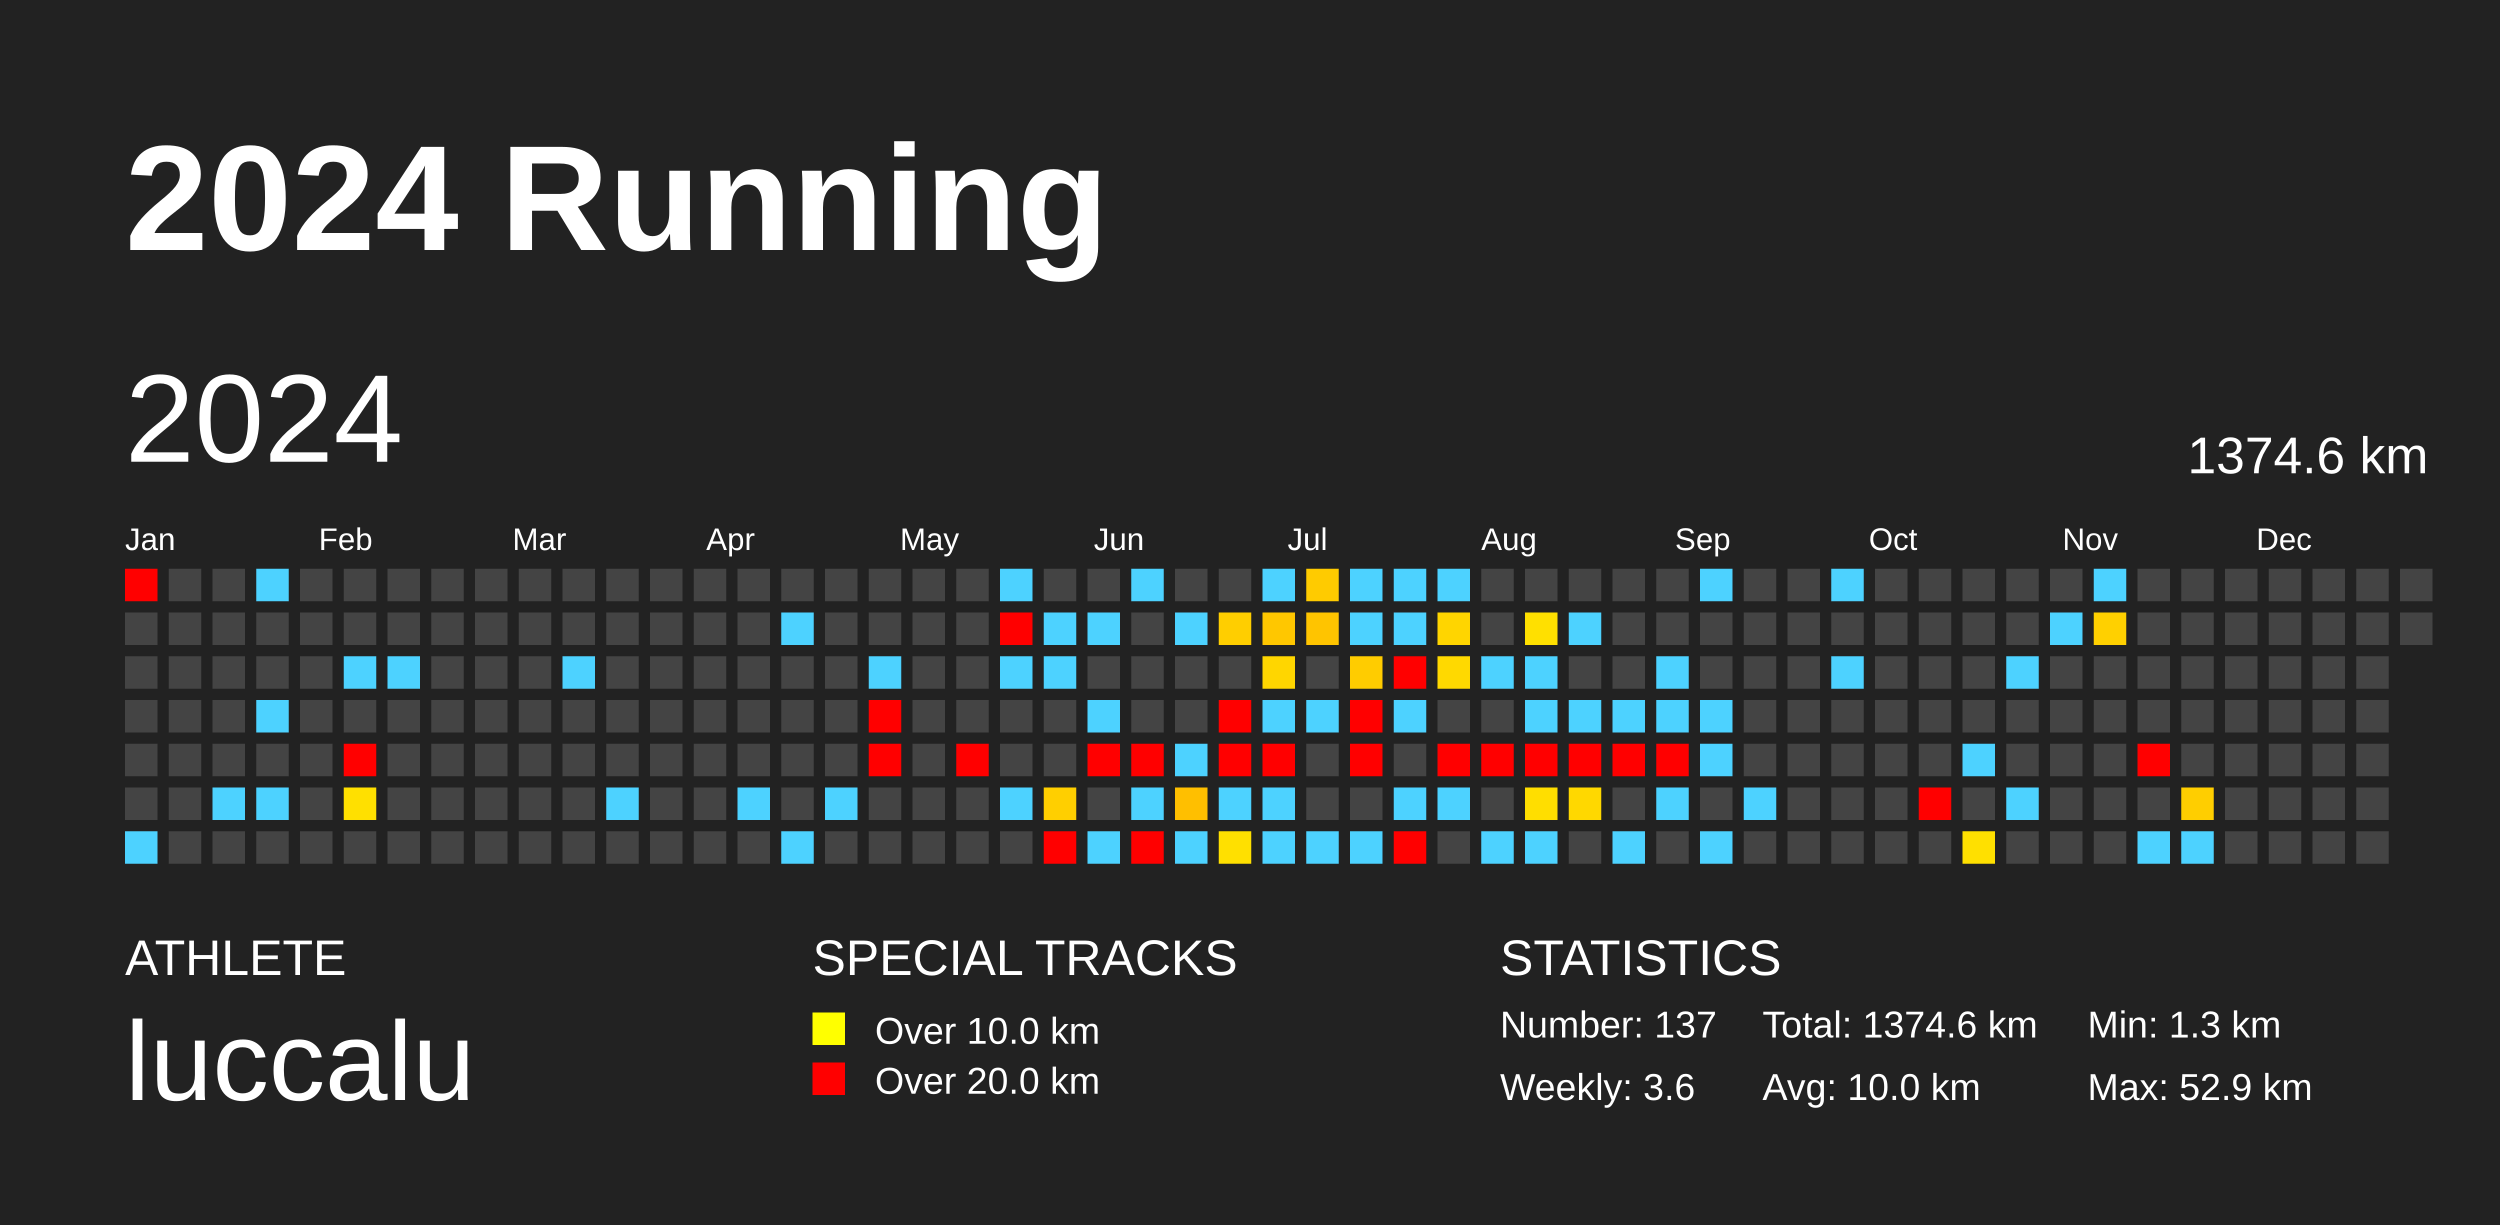
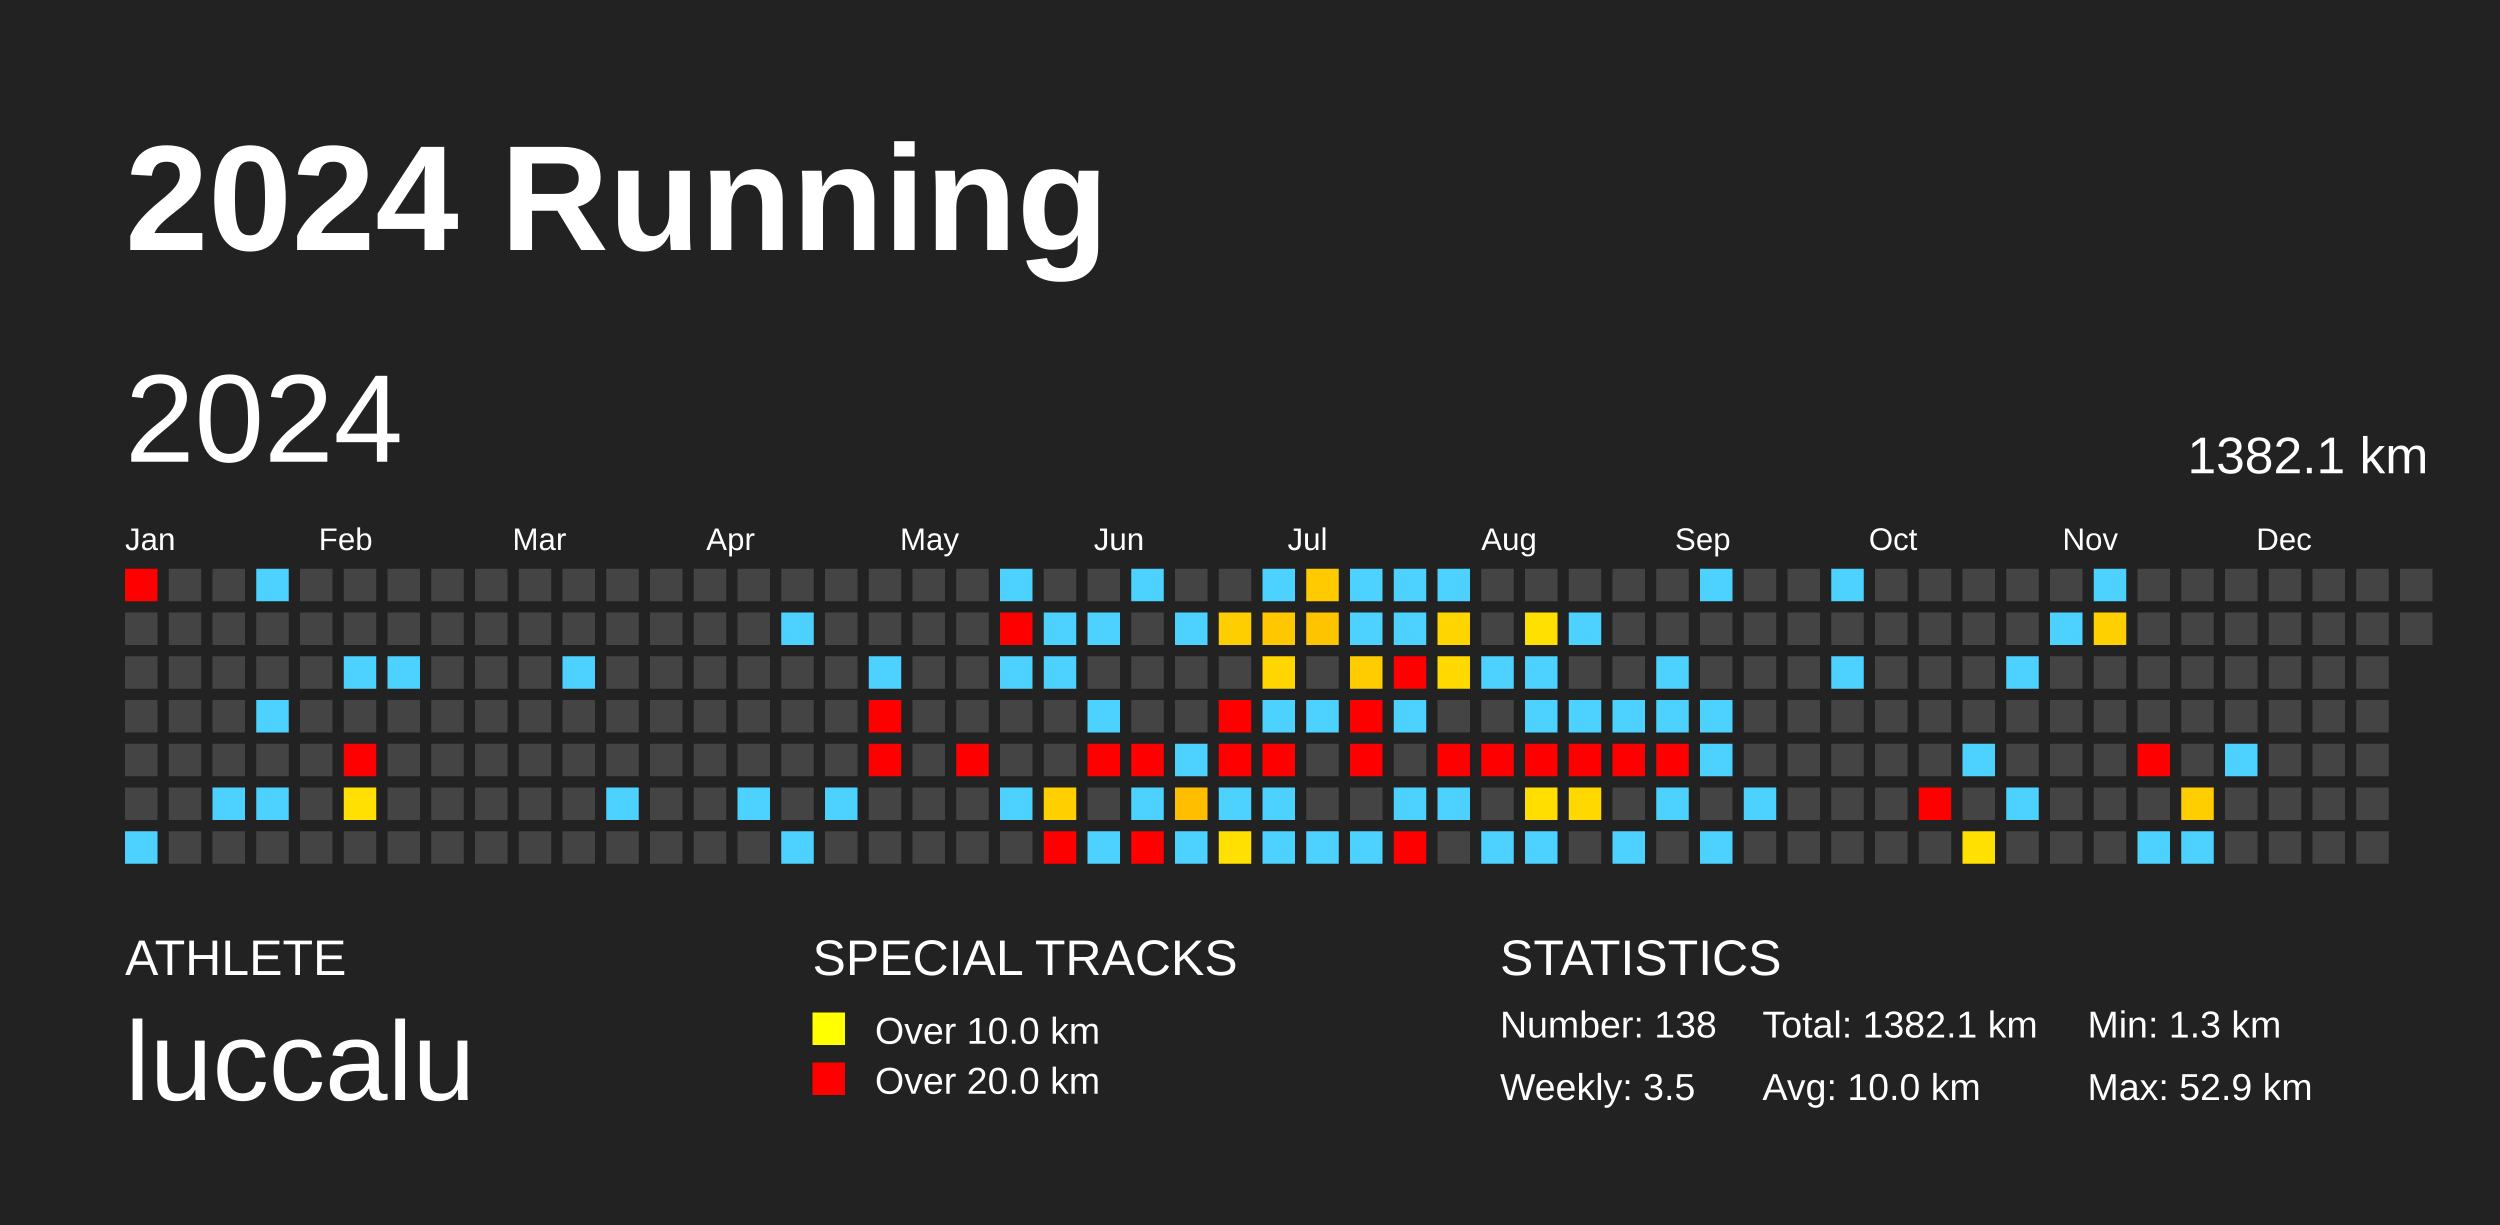
<svg xmlns="http://www.w3.org/2000/svg" baseProfile="full" height="98mm" version="1.1" viewBox="0,0,200,98" width="200mm">
  <defs />
  <rect fill="#222222" height="98" width="200" x="0" y="0" />
  <text fill="#FFFFFF" style="font-size:12px; font-family:Arial; font-weight:bold;" x="10" y="20">2024 Running</text>
  <text fill="#FFFFFF" style="font-size:4px; font-family:Arial" x="10" y="78">ATHLETE</text>
  <text fill="#FFFFFF" style="font-size:9px; font-family:Arial" x="10" y="88">luccalu</text>
  <text fill="#FFFFFF" style="font-size:4px; font-family:Arial" x="65" y="78">SPECIAL TRACKS</text>
  <rect fill="yellow" height="2.6" width="2.6" x="65" y="81" />
  <text fill="#FFFFFF" style="font-size:3px; font-family:Arial" x="70" y="83.5">Over 10.0 km</text>
  <rect fill="red" height="2.6" width="2.6" x="65" y="85" />
  <text fill="#FFFFFF" style="font-size:3px; font-family:Arial" x="70" y="87.5">Over 20.0 km</text>
  <text fill="#FFFFFF" style="font-size:4px; font-family:Arial" x="120" y="78">STATISTICS</text>
-   <text fill="#FFFFFF" style="font-size:3px; font-family:Arial" x="120" y="83">Number: 137</text>
-   <text fill="#FFFFFF" style="font-size:3px; font-family:Arial" x="120" y="88">Weekly: 3.6</text>
-   <text fill="#FFFFFF" style="font-size:3px; font-family:Arial" x="141" y="83">Total: 1374.6 km</text>
+   <text fill="#FFFFFF" style="font-size:3px; font-family:Arial" x="120" y="83">Number: 138</text>
+   <text fill="#FFFFFF" style="font-size:3px; font-family:Arial" x="120" y="88">Weekly: 3.5</text>
+   <text fill="#FFFFFF" style="font-size:3px; font-family:Arial" x="141" y="83">Total: 1382.1 km</text>
  <text fill="#FFFFFF" style="font-size:3px; font-family:Arial" x="141" y="88">Avg: 10.0 km</text>
  <text fill="#FFFFFF" style="font-size:3px; font-family:Arial" x="167" y="83">Min: 1.3 km</text>
  <text fill="#FFFFFF" style="font-size:3px; font-family:Arial" x="167" y="88">Max: 52.9 km</text>
  <text dominant-baseline="hanging" fill="#FFFFFF" style="font-size:10.0px; font-family:Arial;" x="10" y="30">2024</text>
-   <text dominant-baseline="hanging" fill="#FFFFFF" style="font-size:4.125px; font-family:Arial;" x="175" y="35">1374.6 km</text>
+   <text dominant-baseline="hanging" fill="#FFFFFF" style="font-size:4.125px; font-family:Arial;" x="175" y="35">1382.1 km</text>
  <text fill="#FFFFFF" style="font-size:2.5px; font-family:Arial" x="10.0" y="44">Jan</text>
  <text fill="#FFFFFF" style="font-size:2.5px; font-family:Arial" x="25.5" y="44">Feb</text>
  <text fill="#FFFFFF" style="font-size:2.5px; font-family:Arial" x="41.0" y="44">Mar</text>
  <text fill="#FFFFFF" style="font-size:2.5px; font-family:Arial" x="56.5" y="44">Apr</text>
  <text fill="#FFFFFF" style="font-size:2.5px; font-family:Arial" x="72.0" y="44">May</text>
  <text fill="#FFFFFF" style="font-size:2.5px; font-family:Arial" x="87.5" y="44">Jun</text>
  <text fill="#FFFFFF" style="font-size:2.5px; font-family:Arial" x="103.0" y="44">Jul</text>
  <text fill="#FFFFFF" style="font-size:2.5px; font-family:Arial" x="118.5" y="44">Aug</text>
  <text fill="#FFFFFF" style="font-size:2.5px; font-family:Arial" x="134.0" y="44">Sep</text>
  <text fill="#FFFFFF" style="font-size:2.5px; font-family:Arial" x="149.5" y="44">Oct</text>
  <text fill="#FFFFFF" style="font-size:2.5px; font-family:Arial" x="165.0" y="44">Nov</text>
  <text fill="#FFFFFF" style="font-size:2.5px; font-family:Arial" x="180.5" y="44">Dec</text>
  <rect fill="red" height="2.6" width="2.6" x="10.0" y="45.5" />
  <rect fill="#444444" height="2.6" width="2.6" x="10.0" y="49.0" />
  <rect fill="#444444" height="2.6" width="2.6" x="10.0" y="52.5" />
  <rect fill="#444444" height="2.6" width="2.6" x="10.0" y="56.0" />
  <rect fill="#444444" height="2.6" width="2.6" x="10.0" y="59.5" />
  <rect fill="#444444" height="2.6" width="2.6" x="10.0" y="63.0" />
  <rect fill="#4dd2ff" height="2.6" width="2.6" x="10.0" y="66.5" />
  <rect fill="#444444" height="2.6" width="2.6" x="13.5" y="45.5" />
  <rect fill="#444444" height="2.6" width="2.6" x="13.5" y="49.0" />
  <rect fill="#444444" height="2.6" width="2.6" x="13.5" y="52.5" />
  <rect fill="#444444" height="2.6" width="2.6" x="13.5" y="56.0" />
  <rect fill="#444444" height="2.6" width="2.6" x="13.5" y="59.5" />
  <rect fill="#444444" height="2.6" width="2.6" x="13.5" y="63.0" />
  <rect fill="#444444" height="2.6" width="2.6" x="13.5" y="66.5" />
  <rect fill="#444444" height="2.6" width="2.6" x="17.0" y="45.5" />
  <rect fill="#444444" height="2.6" width="2.6" x="17.0" y="49.0" />
  <rect fill="#444444" height="2.6" width="2.6" x="17.0" y="52.5" />
  <rect fill="#444444" height="2.6" width="2.6" x="17.0" y="56.0" />
  <rect fill="#444444" height="2.6" width="2.6" x="17.0" y="59.5" />
  <rect fill="#4dd2ff" height="2.6" width="2.6" x="17.0" y="63.0" />
  <rect fill="#444444" height="2.6" width="2.6" x="17.0" y="66.5" />
  <rect fill="#4dd2ff" height="2.6" width="2.6" x="20.5" y="45.5" />
  <rect fill="#444444" height="2.6" width="2.6" x="20.5" y="49.0" />
  <rect fill="#444444" height="2.6" width="2.6" x="20.5" y="52.5" />
  <rect fill="#4dd2ff" height="2.6" width="2.6" x="20.5" y="56.0" />
  <rect fill="#444444" height="2.6" width="2.6" x="20.5" y="59.5" />
  <rect fill="#4dd2ff" height="2.6" width="2.6" x="20.5" y="63.0" />
  <rect fill="#444444" height="2.6" width="2.6" x="20.5" y="66.5" />
  <rect fill="#444444" height="2.6" width="2.6" x="24.0" y="45.5" />
  <rect fill="#444444" height="2.6" width="2.6" x="24.0" y="49.0" />
  <rect fill="#444444" height="2.6" width="2.6" x="24.0" y="52.5" />
  <rect fill="#444444" height="2.6" width="2.6" x="24.0" y="56.0" />
  <rect fill="#444444" height="2.6" width="2.6" x="24.0" y="59.5" />
  <rect fill="#444444" height="2.6" width="2.6" x="24.0" y="63.0" />
  <rect fill="#444444" height="2.6" width="2.6" x="24.0" y="66.5" />
  <rect fill="#444444" height="2.6" width="2.6" x="27.5" y="45.5" />
  <rect fill="#444444" height="2.6" width="2.6" x="27.5" y="49.0" />
  <rect fill="#4dd2ff" height="2.6" width="2.6" x="27.5" y="52.5" />
  <rect fill="#444444" height="2.6" width="2.6" x="27.5" y="56.0" />
  <rect fill="red" height="2.6" width="2.6" x="27.5" y="59.5" />
  <rect fill="#ffe000" height="2.6" width="2.6" x="27.5" y="63.0" />
  <rect fill="#444444" height="2.6" width="2.6" x="27.5" y="66.5" />
  <rect fill="#444444" height="2.6" width="2.6" x="31.0" y="45.5" />
  <rect fill="#444444" height="2.6" width="2.6" x="31.0" y="49.0" />
  <rect fill="#4dd2ff" height="2.6" width="2.6" x="31.0" y="52.5" />
  <rect fill="#444444" height="2.6" width="2.6" x="31.0" y="56.0" />
  <rect fill="#444444" height="2.6" width="2.6" x="31.0" y="59.5" />
  <rect fill="#444444" height="2.6" width="2.6" x="31.0" y="63.0" />
  <rect fill="#444444" height="2.6" width="2.6" x="31.0" y="66.5" />
  <rect fill="#444444" height="2.6" width="2.6" x="34.5" y="45.5" />
  <rect fill="#444444" height="2.6" width="2.6" x="34.5" y="49.0" />
  <rect fill="#444444" height="2.6" width="2.6" x="34.5" y="52.5" />
  <rect fill="#444444" height="2.6" width="2.6" x="34.5" y="56.0" />
  <rect fill="#444444" height="2.6" width="2.6" x="34.5" y="59.5" />
  <rect fill="#444444" height="2.6" width="2.6" x="34.5" y="63.0" />
  <rect fill="#444444" height="2.6" width="2.6" x="34.5" y="66.5" />
  <rect fill="#444444" height="2.6" width="2.6" x="38.0" y="45.5" />
  <rect fill="#444444" height="2.6" width="2.6" x="38.0" y="49.0" />
  <rect fill="#444444" height="2.6" width="2.6" x="38.0" y="52.5" />
  <rect fill="#444444" height="2.6" width="2.6" x="38.0" y="56.0" />
  <rect fill="#444444" height="2.6" width="2.6" x="38.0" y="59.5" />
  <rect fill="#444444" height="2.6" width="2.6" x="38.0" y="63.0" />
  <rect fill="#444444" height="2.6" width="2.6" x="38.0" y="66.5" />
  <rect fill="#444444" height="2.6" width="2.6" x="41.5" y="45.5" />
  <rect fill="#444444" height="2.6" width="2.6" x="41.5" y="49.0" />
  <rect fill="#444444" height="2.6" width="2.6" x="41.5" y="52.5" />
  <rect fill="#444444" height="2.6" width="2.6" x="41.5" y="56.0" />
  <rect fill="#444444" height="2.6" width="2.6" x="41.5" y="59.5" />
  <rect fill="#444444" height="2.6" width="2.6" x="41.5" y="63.0" />
  <rect fill="#444444" height="2.6" width="2.6" x="41.5" y="66.5" />
  <rect fill="#444444" height="2.6" width="2.6" x="45.0" y="45.5" />
  <rect fill="#444444" height="2.6" width="2.6" x="45.0" y="49.0" />
  <rect fill="#4dd2ff" height="2.6" width="2.6" x="45.0" y="52.5" />
  <rect fill="#444444" height="2.6" width="2.6" x="45.0" y="56.0" />
  <rect fill="#444444" height="2.6" width="2.6" x="45.0" y="59.5" />
  <rect fill="#444444" height="2.6" width="2.6" x="45.0" y="63.0" />
  <rect fill="#444444" height="2.6" width="2.6" x="45.0" y="66.5" />
  <rect fill="#444444" height="2.6" width="2.6" x="48.5" y="45.5" />
  <rect fill="#444444" height="2.6" width="2.6" x="48.5" y="49.0" />
  <rect fill="#444444" height="2.6" width="2.6" x="48.5" y="52.5" />
  <rect fill="#444444" height="2.6" width="2.6" x="48.5" y="56.0" />
  <rect fill="#444444" height="2.6" width="2.6" x="48.5" y="59.5" />
  <rect fill="#4dd2ff" height="2.6" width="2.6" x="48.5" y="63.0" />
  <rect fill="#444444" height="2.6" width="2.6" x="48.5" y="66.5" />
  <rect fill="#444444" height="2.6" width="2.6" x="52.0" y="45.5" />
  <rect fill="#444444" height="2.6" width="2.6" x="52.0" y="49.0" />
  <rect fill="#444444" height="2.6" width="2.6" x="52.0" y="52.5" />
  <rect fill="#444444" height="2.6" width="2.6" x="52.0" y="56.0" />
  <rect fill="#444444" height="2.6" width="2.6" x="52.0" y="59.5" />
  <rect fill="#444444" height="2.6" width="2.6" x="52.0" y="63.0" />
  <rect fill="#444444" height="2.6" width="2.6" x="52.0" y="66.5" />
  <rect fill="#444444" height="2.6" width="2.6" x="55.5" y="45.5" />
  <rect fill="#444444" height="2.6" width="2.6" x="55.5" y="49.0" />
  <rect fill="#444444" height="2.6" width="2.6" x="55.5" y="52.5" />
  <rect fill="#444444" height="2.6" width="2.6" x="55.5" y="56.0" />
  <rect fill="#444444" height="2.6" width="2.6" x="55.5" y="59.5" />
  <rect fill="#444444" height="2.6" width="2.6" x="55.5" y="63.0" />
  <rect fill="#444444" height="2.6" width="2.6" x="55.5" y="66.5" />
  <rect fill="#444444" height="2.6" width="2.6" x="59.0" y="45.5" />
  <rect fill="#444444" height="2.6" width="2.6" x="59.0" y="49.0" />
  <rect fill="#444444" height="2.6" width="2.6" x="59.0" y="52.5" />
  <rect fill="#444444" height="2.6" width="2.6" x="59.0" y="56.0" />
  <rect fill="#444444" height="2.6" width="2.6" x="59.0" y="59.5" />
  <rect fill="#4dd2ff" height="2.6" width="2.6" x="59.0" y="63.0" />
  <rect fill="#444444" height="2.6" width="2.6" x="59.0" y="66.5" />
  <rect fill="#444444" height="2.6" width="2.6" x="62.5" y="45.5" />
  <rect fill="#4dd2ff" height="2.6" width="2.6" x="62.5" y="49.0" />
  <rect fill="#444444" height="2.6" width="2.6" x="62.5" y="52.5" />
  <rect fill="#444444" height="2.6" width="2.6" x="62.5" y="56.0" />
  <rect fill="#444444" height="2.6" width="2.6" x="62.5" y="59.5" />
  <rect fill="#444444" height="2.6" width="2.6" x="62.5" y="63.0" />
  <rect fill="#4dd2ff" height="2.6" width="2.6" x="62.5" y="66.5" />
  <rect fill="#444444" height="2.6" width="2.6" x="66.0" y="45.5" />
  <rect fill="#444444" height="2.6" width="2.6" x="66.0" y="49.0" />
  <rect fill="#444444" height="2.6" width="2.6" x="66.0" y="52.5" />
  <rect fill="#444444" height="2.6" width="2.6" x="66.0" y="56.0" />
  <rect fill="#444444" height="2.6" width="2.6" x="66.0" y="59.5" />
  <rect fill="#4dd2ff" height="2.6" width="2.6" x="66.0" y="63.0" />
  <rect fill="#444444" height="2.6" width="2.6" x="66.0" y="66.5" />
  <rect fill="#444444" height="2.6" width="2.6" x="69.5" y="45.5" />
  <rect fill="#444444" height="2.6" width="2.6" x="69.5" y="49.0" />
  <rect fill="#4dd2ff" height="2.6" width="2.6" x="69.5" y="52.5" />
  <rect fill="red" height="2.6" width="2.6" x="69.5" y="56.0" />
  <rect fill="red" height="2.6" width="2.6" x="69.5" y="59.5" />
  <rect fill="#444444" height="2.6" width="2.6" x="69.5" y="63.0" />
  <rect fill="#444444" height="2.6" width="2.6" x="69.5" y="66.5" />
  <rect fill="#444444" height="2.6" width="2.6" x="73.0" y="45.5" />
  <rect fill="#444444" height="2.6" width="2.6" x="73.0" y="49.0" />
  <rect fill="#444444" height="2.6" width="2.6" x="73.0" y="52.5" />
  <rect fill="#444444" height="2.6" width="2.6" x="73.0" y="56.0" />
  <rect fill="#444444" height="2.6" width="2.6" x="73.0" y="59.5" />
  <rect fill="#444444" height="2.6" width="2.6" x="73.0" y="63.0" />
  <rect fill="#444444" height="2.6" width="2.6" x="73.0" y="66.5" />
  <rect fill="#444444" height="2.6" width="2.6" x="76.5" y="45.5" />
  <rect fill="#444444" height="2.6" width="2.6" x="76.5" y="49.0" />
  <rect fill="#444444" height="2.6" width="2.6" x="76.5" y="52.5" />
  <rect fill="#444444" height="2.6" width="2.6" x="76.5" y="56.0" />
  <rect fill="red" height="2.6" width="2.6" x="76.5" y="59.5" />
  <rect fill="#444444" height="2.6" width="2.6" x="76.5" y="63.0" />
  <rect fill="#444444" height="2.6" width="2.6" x="76.5" y="66.5" />
  <rect fill="#4dd2ff" height="2.6" width="2.6" x="80.0" y="45.5" />
  <rect fill="red" height="2.6" width="2.6" x="80.0" y="49.0" />
  <rect fill="#4dd2ff" height="2.6" width="2.6" x="80.0" y="52.5" />
  <rect fill="#444444" height="2.6" width="2.6" x="80.0" y="56.0" />
  <rect fill="#444444" height="2.6" width="2.6" x="80.0" y="59.5" />
  <rect fill="#4dd2ff" height="2.6" width="2.6" x="80.0" y="63.0" />
  <rect fill="#444444" height="2.6" width="2.6" x="80.0" y="66.5" />
  <rect fill="#444444" height="2.6" width="2.6" x="83.5" y="45.5" />
  <rect fill="#4dd2ff" height="2.6" width="2.6" x="83.5" y="49.0" />
  <rect fill="#4dd2ff" height="2.6" width="2.6" x="83.5" y="52.5" />
  <rect fill="#444444" height="2.6" width="2.6" x="83.5" y="56.0" />
  <rect fill="#444444" height="2.6" width="2.6" x="83.5" y="59.5" />
  <rect fill="#ffcf00" height="2.6" width="2.6" x="83.5" y="63.0" />
  <rect fill="red" height="2.6" width="2.6" x="83.5" y="66.5" />
  <rect fill="#444444" height="2.6" width="2.6" x="87.0" y="45.5" />
  <rect fill="#4dd2ff" height="2.6" width="2.6" x="87.0" y="49.0" />
  <rect fill="#444444" height="2.6" width="2.6" x="87.0" y="52.5" />
  <rect fill="#4dd2ff" height="2.6" width="2.6" x="87.0" y="56.0" />
  <rect fill="red" height="2.6" width="2.6" x="87.0" y="59.5" />
  <rect fill="#444444" height="2.6" width="2.6" x="87.0" y="63.0" />
  <rect fill="#4dd2ff" height="2.6" width="2.6" x="87.0" y="66.5" />
  <rect fill="#4dd2ff" height="2.6" width="2.6" x="90.5" y="45.5" />
  <rect fill="#444444" height="2.6" width="2.6" x="90.5" y="49.0" />
  <rect fill="#444444" height="2.6" width="2.6" x="90.5" y="52.5" />
  <rect fill="#444444" height="2.6" width="2.6" x="90.5" y="56.0" />
  <rect fill="red" height="2.6" width="2.6" x="90.5" y="59.5" />
  <rect fill="#4dd2ff" height="2.6" width="2.6" x="90.5" y="63.0" />
  <rect fill="red" height="2.6" width="2.6" x="90.5" y="66.5" />
  <rect fill="#444444" height="2.6" width="2.6" x="94.0" y="45.5" />
  <rect fill="#4dd2ff" height="2.6" width="2.6" x="94.0" y="49.0" />
  <rect fill="#444444" height="2.6" width="2.6" x="94.0" y="52.5" />
  <rect fill="#444444" height="2.6" width="2.6" x="94.0" y="56.0" />
  <rect fill="#4dd2ff" height="2.6" width="2.6" x="94.0" y="59.5" />
  <rect fill="#ffbf00" height="2.6" width="2.6" x="94.0" y="63.0" />
  <rect fill="#4dd2ff" height="2.6" width="2.6" x="94.0" y="66.5" />
  <rect fill="#444444" height="2.6" width="2.6" x="97.5" y="45.5" />
  <rect fill="#ffce00" height="2.6" width="2.6" x="97.5" y="49.0" />
  <rect fill="#444444" height="2.6" width="2.6" x="97.5" y="52.5" />
  <rect fill="red" height="2.6" width="2.6" x="97.5" y="56.0" />
  <rect fill="red" height="2.6" width="2.6" x="97.5" y="59.5" />
  <rect fill="#4dd2ff" height="2.6" width="2.6" x="97.5" y="63.0" />
  <rect fill="#ffe000" height="2.6" width="2.6" x="97.5" y="66.5" />
  <rect fill="#4dd2ff" height="2.6" width="2.6" x="101.0" y="45.5" />
  <rect fill="#ffc700" height="2.6" width="2.6" x="101.0" y="49.0" />
  <rect fill="#ffd600" height="2.6" width="2.6" x="101.0" y="52.5" />
  <rect fill="#4dd2ff" height="2.6" width="2.6" x="101.0" y="56.0" />
  <rect fill="red" height="2.6" width="2.6" x="101.0" y="59.5" />
  <rect fill="#4dd2ff" height="2.6" width="2.6" x="101.0" y="63.0" />
  <rect fill="#4dd2ff" height="2.6" width="2.6" x="101.0" y="66.5" />
  <rect fill="#ffcb00" height="2.6" width="2.6" x="104.5" y="45.5" />
  <rect fill="#ffc400" height="2.6" width="2.6" x="104.5" y="49.0" />
  <rect fill="#444444" height="2.6" width="2.6" x="104.5" y="52.5" />
  <rect fill="#4dd2ff" height="2.6" width="2.6" x="104.5" y="56.0" />
  <rect fill="#444444" height="2.6" width="2.6" x="104.5" y="59.5" />
  <rect fill="#444444" height="2.6" width="2.6" x="104.5" y="63.0" />
  <rect fill="#4dd2ff" height="2.6" width="2.6" x="104.5" y="66.5" />
  <rect fill="#4dd2ff" height="2.6" width="2.6" x="108.0" y="45.5" />
  <rect fill="#4dd2ff" height="2.6" width="2.6" x="108.0" y="49.0" />
  <rect fill="#ffcc00" height="2.6" width="2.6" x="108.0" y="52.5" />
  <rect fill="red" height="2.6" width="2.6" x="108.0" y="56.0" />
  <rect fill="red" height="2.6" width="2.6" x="108.0" y="59.5" />
  <rect fill="#444444" height="2.6" width="2.6" x="108.0" y="63.0" />
  <rect fill="#4dd2ff" height="2.6" width="2.6" x="108.0" y="66.5" />
  <rect fill="#4dd2ff" height="2.6" width="2.6" x="111.5" y="45.5" />
  <rect fill="#4dd2ff" height="2.6" width="2.6" x="111.5" y="49.0" />
  <rect fill="red" height="2.6" width="2.6" x="111.5" y="52.5" />
  <rect fill="#4dd2ff" height="2.6" width="2.6" x="111.5" y="56.0" />
  <rect fill="#444444" height="2.6" width="2.6" x="111.5" y="59.5" />
  <rect fill="#4dd2ff" height="2.6" width="2.6" x="111.5" y="63.0" />
  <rect fill="red" height="2.6" width="2.6" x="111.5" y="66.5" />
  <rect fill="#4dd2ff" height="2.6" width="2.6" x="115.0" y="45.5" />
  <rect fill="#ffd500" height="2.6" width="2.6" x="115.0" y="49.0" />
  <rect fill="#ffd900" height="2.6" width="2.6" x="115.0" y="52.5" />
  <rect fill="#444444" height="2.6" width="2.6" x="115.0" y="56.0" />
  <rect fill="red" height="2.6" width="2.6" x="115.0" y="59.5" />
  <rect fill="#4dd2ff" height="2.6" width="2.6" x="115.0" y="63.0" />
  <rect fill="#444444" height="2.6" width="2.6" x="115.0" y="66.5" />
  <rect fill="#444444" height="2.6" width="2.6" x="118.5" y="45.5" />
  <rect fill="#444444" height="2.6" width="2.6" x="118.5" y="49.0" />
  <rect fill="#4dd2ff" height="2.6" width="2.6" x="118.5" y="52.5" />
  <rect fill="#444444" height="2.6" width="2.6" x="118.5" y="56.0" />
  <rect fill="red" height="2.6" width="2.6" x="118.5" y="59.5" />
  <rect fill="#444444" height="2.6" width="2.6" x="118.5" y="63.0" />
  <rect fill="#4dd2ff" height="2.6" width="2.6" x="118.5" y="66.5" />
  <rect fill="#444444" height="2.6" width="2.6" x="122.0" y="45.5" />
  <rect fill="#ffe000" height="2.6" width="2.6" x="122.0" y="49.0" />
  <rect fill="#4dd2ff" height="2.6" width="2.6" x="122.0" y="52.5" />
  <rect fill="#4dd2ff" height="2.6" width="2.6" x="122.0" y="56.0" />
  <rect fill="red" height="2.6" width="2.6" x="122.0" y="59.5" />
  <rect fill="#ffde00" height="2.6" width="2.6" x="122.0" y="63.0" />
  <rect fill="#4dd2ff" height="2.6" width="2.6" x="122.0" y="66.5" />
  <rect fill="#444444" height="2.6" width="2.6" x="125.5" y="45.5" />
  <rect fill="#4dd2ff" height="2.6" width="2.6" x="125.5" y="49.0" />
  <rect fill="#444444" height="2.6" width="2.6" x="125.5" y="52.5" />
  <rect fill="#4dd2ff" height="2.6" width="2.6" x="125.5" y="56.0" />
  <rect fill="red" height="2.6" width="2.6" x="125.5" y="59.5" />
  <rect fill="#ffd800" height="2.6" width="2.6" x="125.5" y="63.0" />
  <rect fill="#444444" height="2.6" width="2.6" x="125.5" y="66.5" />
  <rect fill="#444444" height="2.6" width="2.6" x="129.0" y="45.5" />
  <rect fill="#444444" height="2.6" width="2.6" x="129.0" y="49.0" />
  <rect fill="#444444" height="2.6" width="2.6" x="129.0" y="52.5" />
  <rect fill="#4dd2ff" height="2.6" width="2.6" x="129.0" y="56.0" />
  <rect fill="red" height="2.6" width="2.6" x="129.0" y="59.5" />
  <rect fill="#444444" height="2.6" width="2.6" x="129.0" y="63.0" />
  <rect fill="#4dd2ff" height="2.6" width="2.6" x="129.0" y="66.5" />
  <rect fill="#444444" height="2.6" width="2.6" x="132.5" y="45.5" />
  <rect fill="#444444" height="2.6" width="2.6" x="132.5" y="49.0" />
  <rect fill="#4dd2ff" height="2.6" width="2.6" x="132.5" y="52.5" />
  <rect fill="#4dd2ff" height="2.6" width="2.6" x="132.5" y="56.0" />
  <rect fill="red" height="2.6" width="2.6" x="132.5" y="59.5" />
  <rect fill="#4dd2ff" height="2.6" width="2.6" x="132.5" y="63.0" />
  <rect fill="#444444" height="2.6" width="2.6" x="132.5" y="66.5" />
  <rect fill="#4dd2ff" height="2.6" width="2.6" x="136.0" y="45.5" />
  <rect fill="#444444" height="2.6" width="2.6" x="136.0" y="49.0" />
  <rect fill="#444444" height="2.6" width="2.6" x="136.0" y="52.5" />
  <rect fill="#4dd2ff" height="2.6" width="2.6" x="136.0" y="56.0" />
  <rect fill="#4dd2ff" height="2.6" width="2.6" x="136.0" y="59.5" />
  <rect fill="#444444" height="2.6" width="2.6" x="136.0" y="63.0" />
  <rect fill="#4dd2ff" height="2.6" width="2.6" x="136.0" y="66.5" />
  <rect fill="#444444" height="2.6" width="2.6" x="139.5" y="45.5" />
  <rect fill="#444444" height="2.6" width="2.6" x="139.5" y="49.0" />
  <rect fill="#444444" height="2.6" width="2.6" x="139.5" y="52.5" />
  <rect fill="#444444" height="2.6" width="2.6" x="139.5" y="56.0" />
  <rect fill="#444444" height="2.6" width="2.6" x="139.5" y="59.5" />
  <rect fill="#4dd2ff" height="2.6" width="2.6" x="139.5" y="63.0" />
  <rect fill="#444444" height="2.6" width="2.6" x="139.5" y="66.5" />
  <rect fill="#444444" height="2.6" width="2.6" x="143.0" y="45.5" />
  <rect fill="#444444" height="2.6" width="2.6" x="143.0" y="49.0" />
  <rect fill="#444444" height="2.6" width="2.6" x="143.0" y="52.5" />
  <rect fill="#444444" height="2.6" width="2.6" x="143.0" y="56.0" />
  <rect fill="#444444" height="2.6" width="2.6" x="143.0" y="59.5" />
  <rect fill="#444444" height="2.6" width="2.6" x="143.0" y="63.0" />
  <rect fill="#444444" height="2.6" width="2.6" x="143.0" y="66.5" />
  <rect fill="#4dd2ff" height="2.6" width="2.6" x="146.5" y="45.5" />
  <rect fill="#444444" height="2.6" width="2.6" x="146.5" y="49.0" />
  <rect fill="#4dd2ff" height="2.6" width="2.6" x="146.5" y="52.5" />
  <rect fill="#444444" height="2.6" width="2.6" x="146.5" y="56.0" />
  <rect fill="#444444" height="2.6" width="2.6" x="146.5" y="59.5" />
  <rect fill="#444444" height="2.6" width="2.6" x="146.5" y="63.0" />
  <rect fill="#444444" height="2.6" width="2.6" x="146.5" y="66.5" />
  <rect fill="#444444" height="2.6" width="2.6" x="150.0" y="45.5" />
  <rect fill="#444444" height="2.6" width="2.6" x="150.0" y="49.0" />
  <rect fill="#444444" height="2.6" width="2.6" x="150.0" y="52.5" />
  <rect fill="#444444" height="2.6" width="2.6" x="150.0" y="56.0" />
  <rect fill="#444444" height="2.6" width="2.6" x="150.0" y="59.5" />
  <rect fill="#444444" height="2.6" width="2.6" x="150.0" y="63.0" />
  <rect fill="#444444" height="2.6" width="2.6" x="150.0" y="66.5" />
  <rect fill="#444444" height="2.6" width="2.6" x="153.5" y="45.5" />
  <rect fill="#444444" height="2.6" width="2.6" x="153.5" y="49.0" />
  <rect fill="#444444" height="2.6" width="2.6" x="153.5" y="52.5" />
  <rect fill="#444444" height="2.6" width="2.6" x="153.5" y="56.0" />
  <rect fill="#444444" height="2.6" width="2.6" x="153.5" y="59.5" />
  <rect fill="red" height="2.6" width="2.6" x="153.5" y="63.0" />
  <rect fill="#444444" height="2.6" width="2.6" x="153.5" y="66.5" />
  <rect fill="#444444" height="2.6" width="2.6" x="157.0" y="45.5" />
  <rect fill="#444444" height="2.6" width="2.6" x="157.0" y="49.0" />
  <rect fill="#444444" height="2.6" width="2.6" x="157.0" y="52.5" />
  <rect fill="#444444" height="2.6" width="2.6" x="157.0" y="56.0" />
  <rect fill="#4dd2ff" height="2.6" width="2.6" x="157.0" y="59.5" />
  <rect fill="#444444" height="2.6" width="2.6" x="157.0" y="63.0" />
  <rect fill="#ffe000" height="2.6" width="2.6" x="157.0" y="66.5" />
  <rect fill="#444444" height="2.6" width="2.6" x="160.5" y="45.5" />
  <rect fill="#444444" height="2.6" width="2.6" x="160.5" y="49.0" />
  <rect fill="#4dd2ff" height="2.6" width="2.6" x="160.5" y="52.5" />
  <rect fill="#444444" height="2.6" width="2.6" x="160.5" y="56.0" />
  <rect fill="#444444" height="2.6" width="2.6" x="160.5" y="59.5" />
  <rect fill="#4dd2ff" height="2.6" width="2.6" x="160.5" y="63.0" />
  <rect fill="#444444" height="2.6" width="2.6" x="160.5" y="66.5" />
  <rect fill="#444444" height="2.6" width="2.6" x="164.0" y="45.5" />
  <rect fill="#4dd2ff" height="2.6" width="2.6" x="164.0" y="49.0" />
  <rect fill="#444444" height="2.6" width="2.6" x="164.0" y="52.5" />
  <rect fill="#444444" height="2.6" width="2.6" x="164.0" y="56.0" />
  <rect fill="#444444" height="2.6" width="2.6" x="164.0" y="59.5" />
  <rect fill="#444444" height="2.6" width="2.6" x="164.0" y="63.0" />
  <rect fill="#444444" height="2.6" width="2.6" x="164.0" y="66.5" />
  <rect fill="#4dd2ff" height="2.6" width="2.6" x="167.5" y="45.5" />
  <rect fill="#ffd000" height="2.6" width="2.6" x="167.5" y="49.0" />
  <rect fill="#444444" height="2.6" width="2.6" x="167.5" y="52.5" />
  <rect fill="#444444" height="2.6" width="2.6" x="167.5" y="56.0" />
  <rect fill="#444444" height="2.6" width="2.6" x="167.5" y="59.5" />
  <rect fill="#444444" height="2.6" width="2.6" x="167.5" y="63.0" />
  <rect fill="#444444" height="2.6" width="2.6" x="167.5" y="66.5" />
  <rect fill="#444444" height="2.6" width="2.6" x="171.0" y="45.5" />
  <rect fill="#444444" height="2.6" width="2.6" x="171.0" y="49.0" />
  <rect fill="#444444" height="2.6" width="2.6" x="171.0" y="52.5" />
  <rect fill="#444444" height="2.6" width="2.6" x="171.0" y="56.0" />
  <rect fill="red" height="2.6" width="2.6" x="171.0" y="59.5" />
  <rect fill="#444444" height="2.6" width="2.6" x="171.0" y="63.0" />
  <rect fill="#4dd2ff" height="2.6" width="2.6" x="171.0" y="66.5" />
  <rect fill="#444444" height="2.6" width="2.6" x="174.5" y="45.5" />
  <rect fill="#444444" height="2.6" width="2.6" x="174.5" y="49.0" />
  <rect fill="#444444" height="2.6" width="2.6" x="174.5" y="52.5" />
  <rect fill="#444444" height="2.6" width="2.6" x="174.5" y="56.0" />
  <rect fill="#444444" height="2.6" width="2.6" x="174.5" y="59.5" />
  <rect fill="#ffce00" height="2.6" width="2.6" x="174.5" y="63.0" />
  <rect fill="#4dd2ff" height="2.6" width="2.6" x="174.5" y="66.5" />
  <rect fill="#444444" height="2.6" width="2.6" x="178.0" y="45.5" />
  <rect fill="#444444" height="2.6" width="2.6" x="178.0" y="49.0" />
  <rect fill="#444444" height="2.6" width="2.6" x="178.0" y="52.5" />
  <rect fill="#444444" height="2.6" width="2.6" x="178.0" y="56.0" />
-   <rect fill="#444444" height="2.6" width="2.6" x="178.0" y="59.5" />
+   <rect fill="#4dd2ff" height="2.6" width="2.6" x="178.0" y="59.5" />
  <rect fill="#444444" height="2.6" width="2.6" x="178.0" y="63.0" />
  <rect fill="#444444" height="2.6" width="2.6" x="178.0" y="66.5" />
  <rect fill="#444444" height="2.6" width="2.6" x="181.5" y="45.5" />
  <rect fill="#444444" height="2.6" width="2.6" x="181.5" y="49.0" />
  <rect fill="#444444" height="2.6" width="2.6" x="181.5" y="52.5" />
  <rect fill="#444444" height="2.6" width="2.6" x="181.5" y="56.0" />
  <rect fill="#444444" height="2.6" width="2.6" x="181.5" y="59.5" />
  <rect fill="#444444" height="2.6" width="2.6" x="181.5" y="63.0" />
  <rect fill="#444444" height="2.6" width="2.6" x="181.5" y="66.5" />
  <rect fill="#444444" height="2.6" width="2.6" x="185.0" y="45.5" />
  <rect fill="#444444" height="2.6" width="2.6" x="185.0" y="49.0" />
  <rect fill="#444444" height="2.6" width="2.6" x="185.0" y="52.5" />
  <rect fill="#444444" height="2.6" width="2.6" x="185.0" y="56.0" />
  <rect fill="#444444" height="2.6" width="2.6" x="185.0" y="59.5" />
  <rect fill="#444444" height="2.6" width="2.6" x="185.0" y="63.0" />
  <rect fill="#444444" height="2.6" width="2.6" x="185.0" y="66.5" />
  <rect fill="#444444" height="2.6" width="2.6" x="188.5" y="45.5" />
  <rect fill="#444444" height="2.6" width="2.6" x="188.5" y="49.0" />
  <rect fill="#444444" height="2.6" width="2.6" x="188.5" y="52.5" />
  <rect fill="#444444" height="2.6" width="2.6" x="188.5" y="56.0" />
  <rect fill="#444444" height="2.6" width="2.6" x="188.5" y="59.5" />
  <rect fill="#444444" height="2.6" width="2.6" x="188.5" y="63.0" />
  <rect fill="#444444" height="2.6" width="2.6" x="188.5" y="66.5" />
  <rect fill="#444444" height="2.6" width="2.6" x="192.0" y="45.5" />
  <rect fill="#444444" height="2.6" width="2.6" x="192.0" y="49.0" />
</svg>
